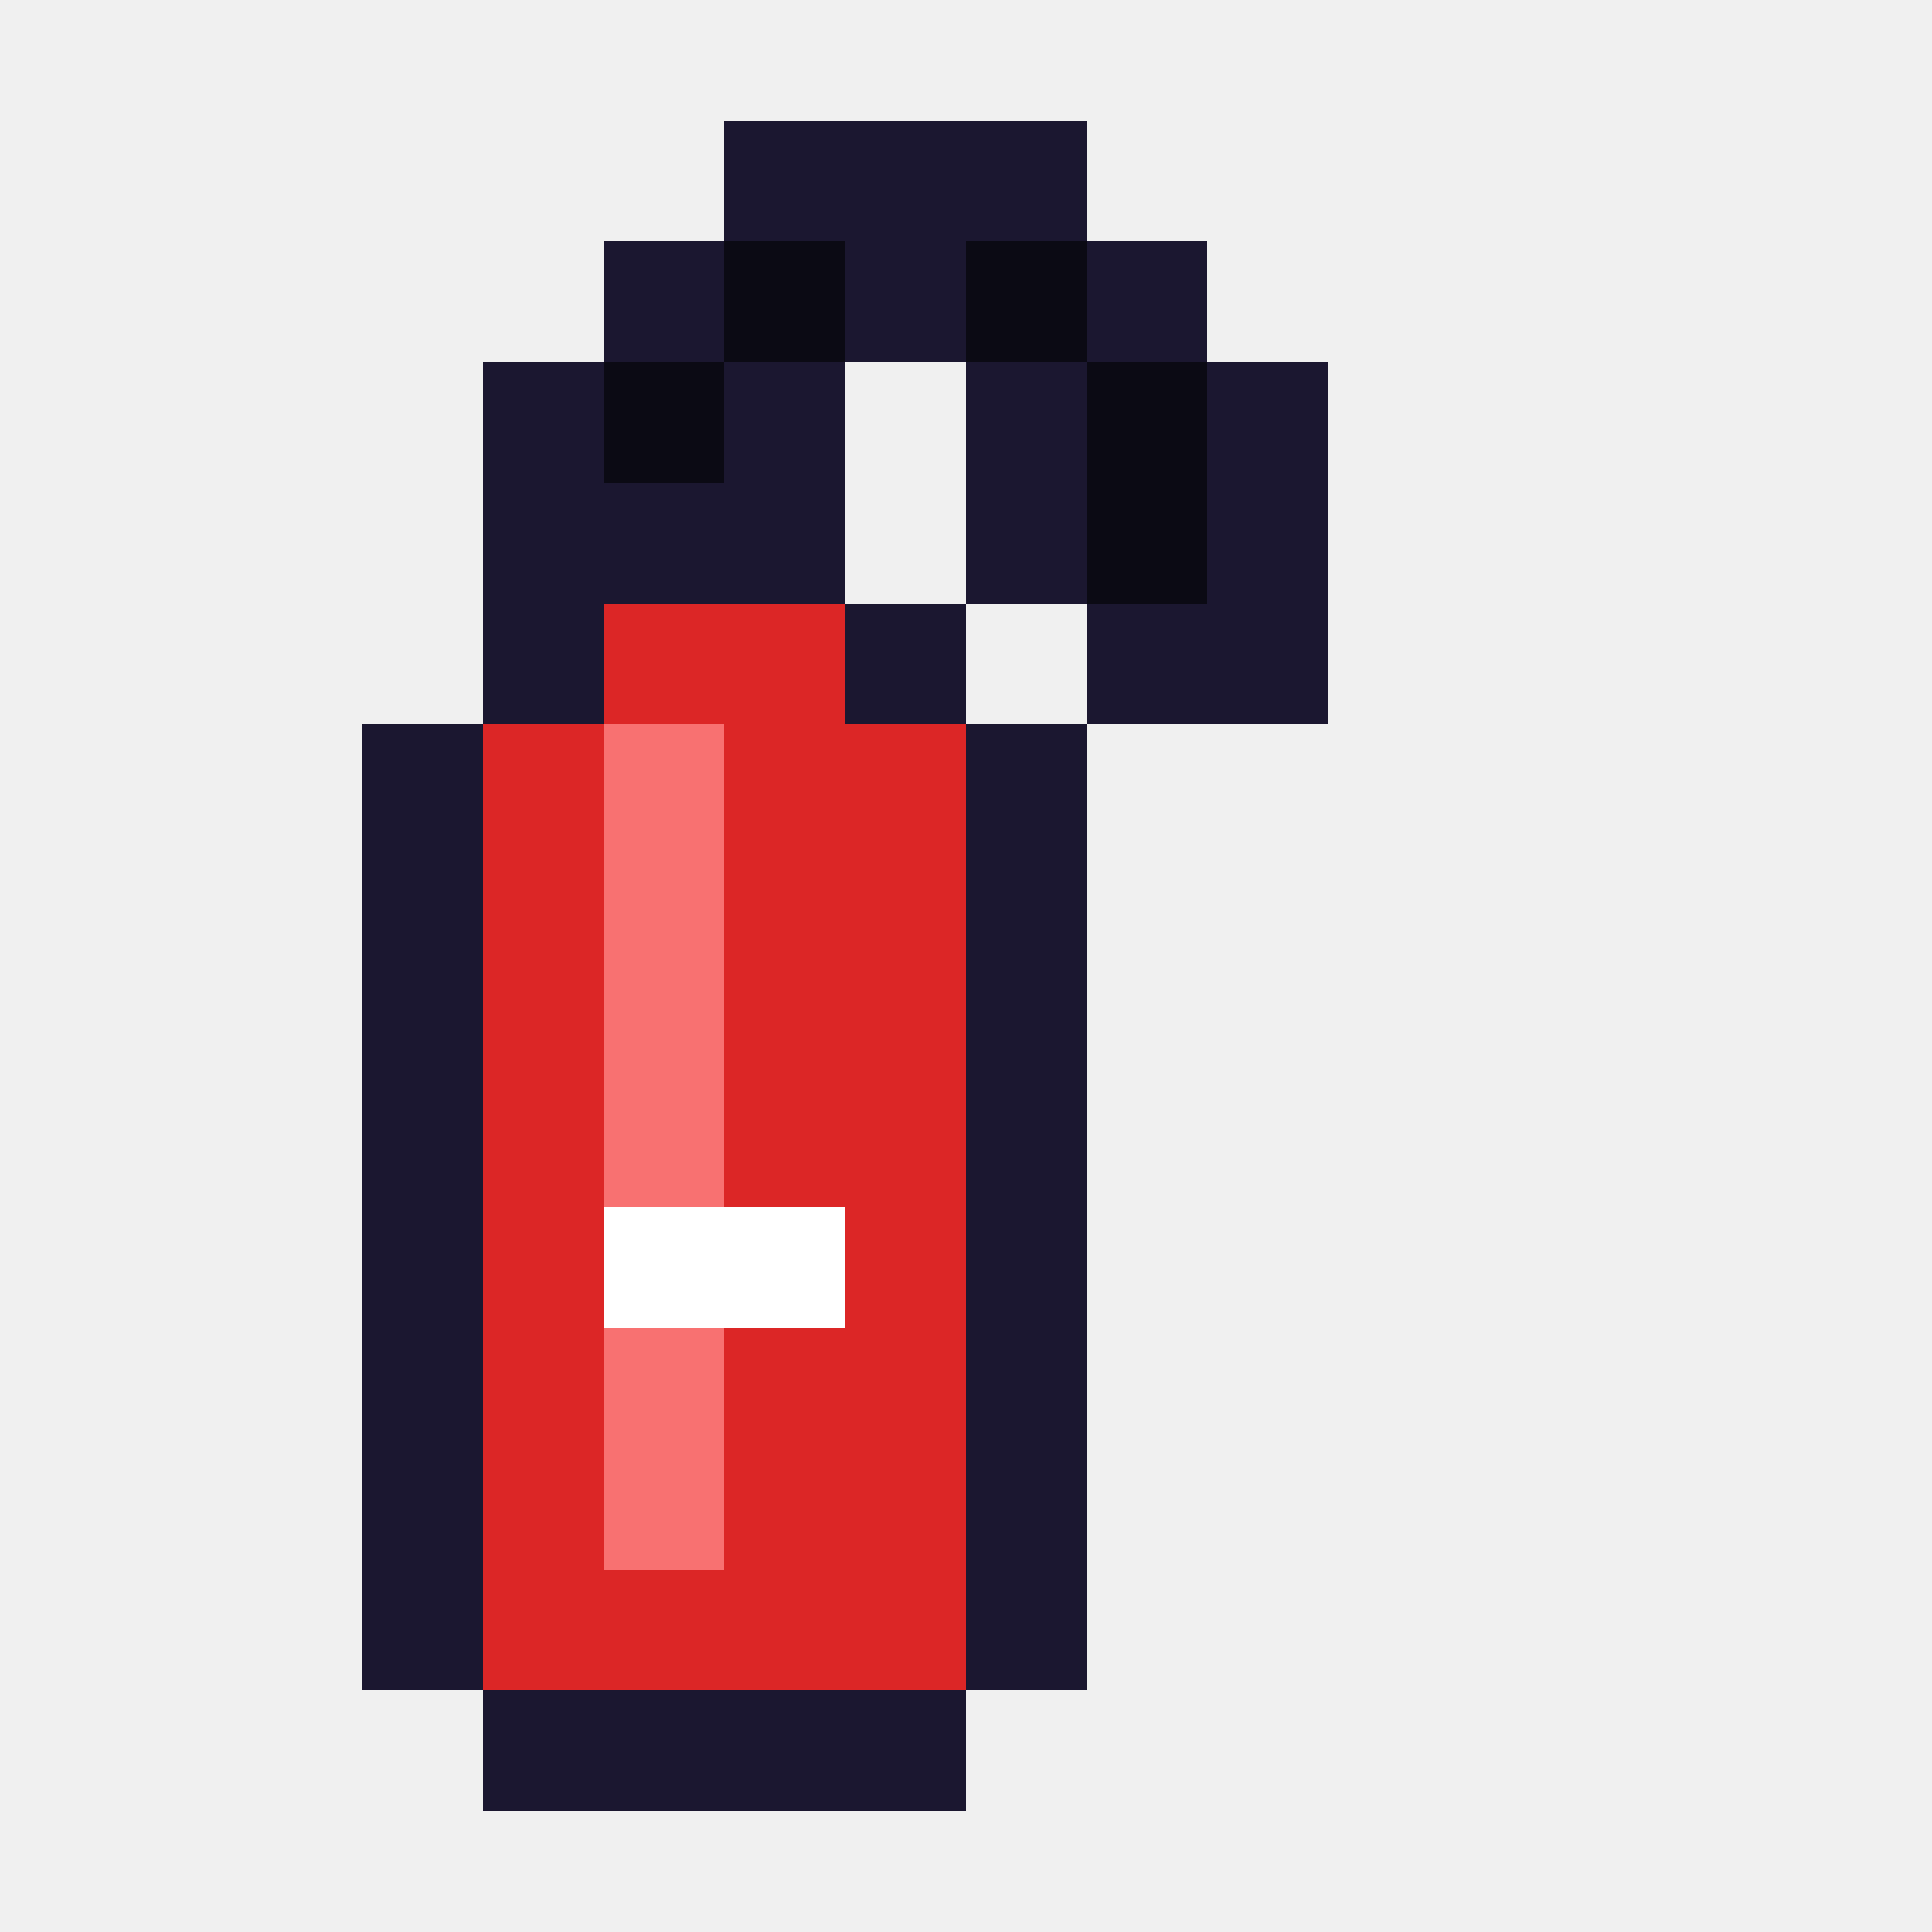
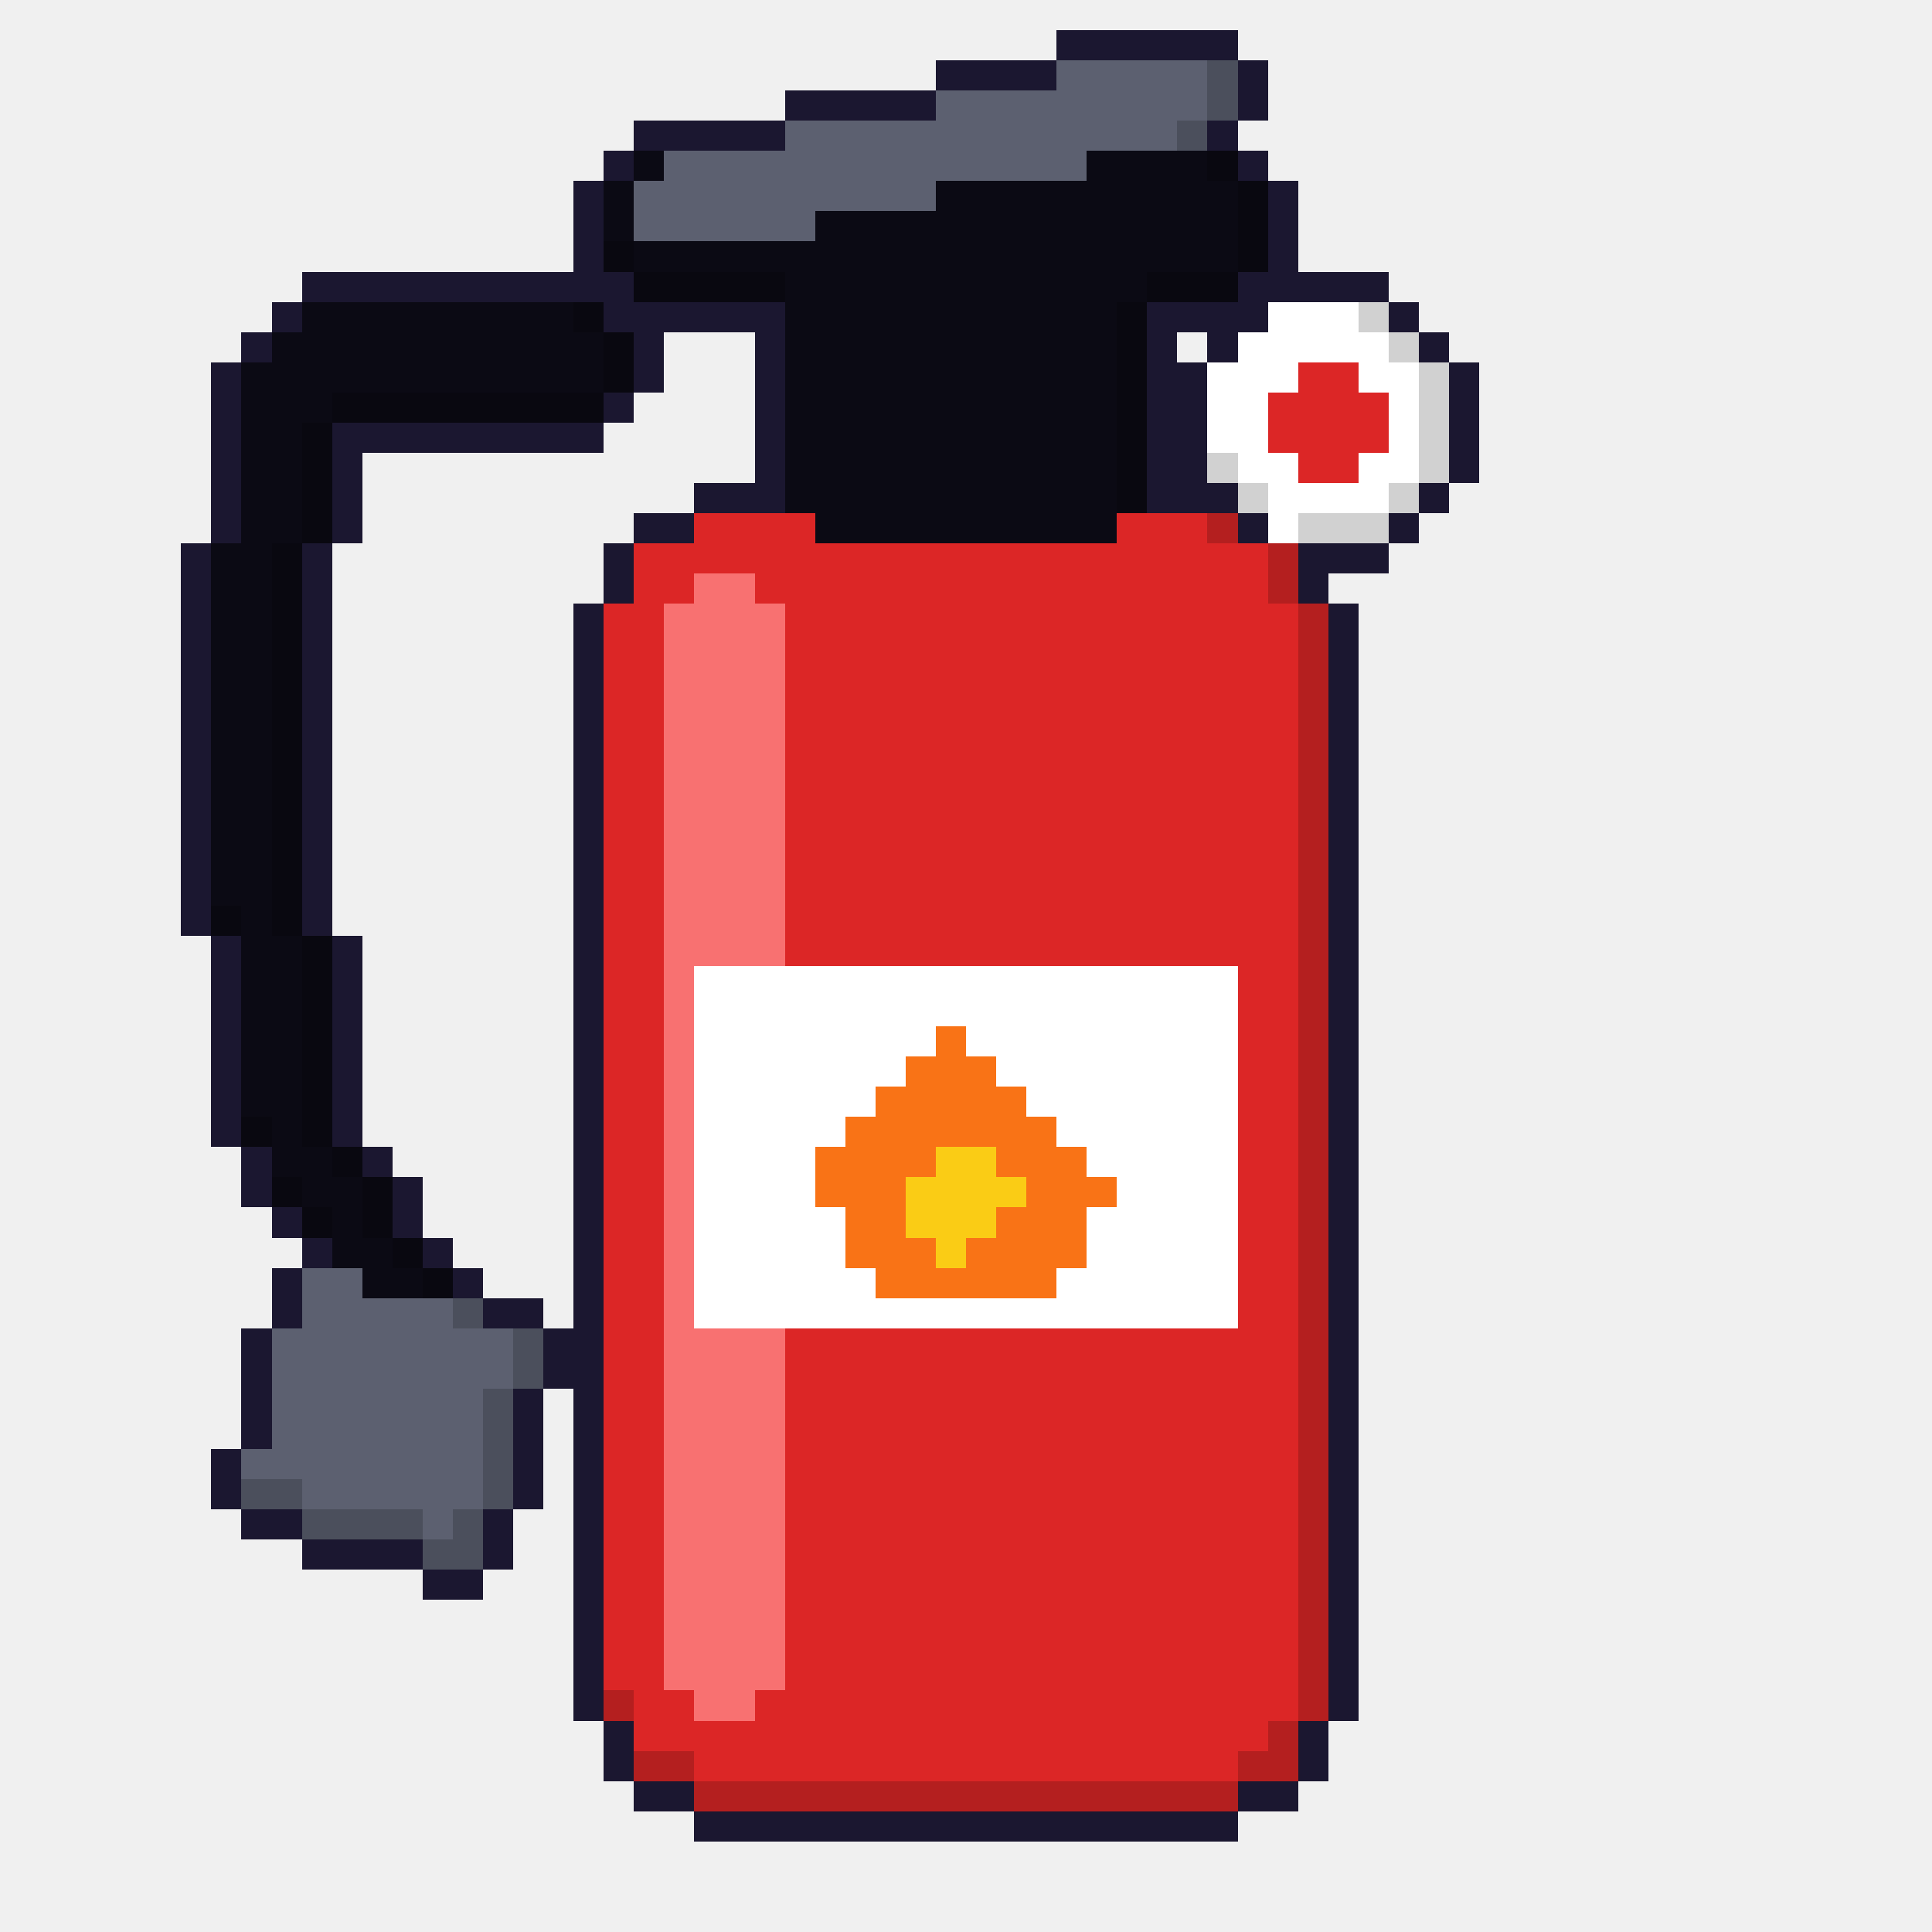
- <svg xmlns="http://www.w3.org/2000/svg" viewBox="0 0 16 16" shape-rendering="crispEdges">
-   <rect x="6" y="1" width="3" height="1" fill="#1b1730" />
-   <rect x="5" y="2" width="1" height="1" fill="#1b1730" />
-   <rect x="6" y="2" width="1" height="1" fill="#0b0a14" />
-   <rect x="7" y="2" width="1" height="1" fill="#1b1730" />
-   <rect x="8" y="2" width="1" height="1" fill="#0b0a14" />
-   <rect x="9" y="2" width="1" height="1" fill="#1b1730" />
-   <rect x="4" y="3" width="1" height="1" fill="#1b1730" />
-   <rect x="5" y="3" width="1" height="1" fill="#0b0a14" />
-   <rect x="6" y="3" width="1" height="1" fill="#1b1730" />
-   <rect x="8" y="3" width="1" height="1" fill="#1b1730" />
-   <rect x="9" y="3" width="1" height="1" fill="#0b0a14" />
-   <rect x="10" y="3" width="1" height="1" fill="#1b1730" />
-   <rect x="4" y="4" width="3" height="1" fill="#1b1730" />
-   <rect x="8" y="4" width="1" height="1" fill="#1b1730" />
-   <rect x="9" y="4" width="1" height="1" fill="#0b0a14" />
-   <rect x="10" y="4" width="1" height="1" fill="#1b1730" />
-   <rect x="4" y="5" width="1" height="1" fill="#1b1730" />
-   <rect x="5" y="5" width="2" height="1" fill="#dc2626" />
-   <rect x="7" y="5" width="1" height="1" fill="#1b1730" />
-   <rect x="9" y="5" width="2" height="1" fill="#1b1730" />
-   <rect x="3" y="6" width="1" height="1" fill="#1b1730" />
-   <rect x="4" y="6" width="1" height="1" fill="#dc2626" />
-   <rect x="5" y="6" width="1" height="1" fill="#f87171" />
-   <rect x="6" y="6" width="2" height="1" fill="#dc2626" />
-   <rect x="8" y="6" width="1" height="1" fill="#1b1730" />
-   <rect x="3" y="7" width="1" height="1" fill="#1b1730" />
-   <rect x="4" y="7" width="1" height="1" fill="#dc2626" />
-   <rect x="5" y="7" width="1" height="1" fill="#f87171" />
-   <rect x="6" y="7" width="2" height="1" fill="#dc2626" />
-   <rect x="8" y="7" width="1" height="1" fill="#1b1730" />
-   <rect x="3" y="8" width="1" height="1" fill="#1b1730" />
-   <rect x="4" y="8" width="1" height="1" fill="#dc2626" />
-   <rect x="5" y="8" width="1" height="1" fill="#f87171" />
-   <rect x="6" y="8" width="2" height="1" fill="#dc2626" />
-   <rect x="8" y="8" width="1" height="1" fill="#1b1730" />
-   <rect x="3" y="9" width="1" height="1" fill="#1b1730" />
-   <rect x="4" y="9" width="1" height="1" fill="#dc2626" />
-   <rect x="5" y="9" width="1" height="1" fill="#f87171" />
-   <rect x="6" y="9" width="2" height="1" fill="#dc2626" />
-   <rect x="8" y="9" width="1" height="1" fill="#1b1730" />
-   <rect x="3" y="10" width="1" height="1" fill="#1b1730" />
-   <rect x="4" y="10" width="1" height="1" fill="#dc2626" />
-   <rect x="5" y="10" width="2" height="1" fill="#ffffff" />
-   <rect x="7" y="10" width="1" height="1" fill="#dc2626" />
-   <rect x="8" y="10" width="1" height="1" fill="#1b1730" />
-   <rect x="3" y="11" width="1" height="1" fill="#1b1730" />
-   <rect x="4" y="11" width="1" height="1" fill="#dc2626" />
-   <rect x="5" y="11" width="1" height="1" fill="#f87171" />
-   <rect x="6" y="11" width="2" height="1" fill="#dc2626" />
+ <svg xmlns="http://www.w3.org/2000/svg" viewBox="0 0 64 64" shape-rendering="crispEdges">
+   <rect x="35" y="1" width="6" height="1" fill="#1b1730" />
+   <rect x="31" y="2" width="4" height="1" fill="#1b1730" />
+   <rect x="35" y="2" width="5" height="1" fill="#5c6070" />
+   <rect x="40" y="2" width="1" height="2" fill="#4b4f5c" />
+   <rect x="41" y="2" width="1" height="2" fill="#1b1730" />
+   <rect x="26" y="3" width="5" height="1" fill="#1b1730" />
+   <rect x="31" y="3" width="9" height="1" fill="#5c6070" />
+   <rect x="21" y="4" width="5" height="1" fill="#1b1730" />
+   <rect x="26" y="4" width="13" height="1" fill="#5c6070" />
+   <rect x="39" y="4" width="1" height="1" fill="#4b4f5c" />
+   <rect x="40" y="4" width="1" height="1" fill="#1b1730" />
+   <rect x="20" y="5" width="1" height="1" fill="#1b1730" />
+   <rect x="21" y="5" width="1" height="1" fill="#0b0a14" />
+   <rect x="22" y="5" width="14" height="1" fill="#5c6070" />
+   <rect x="36" y="5" width="4" height="1" fill="#0b0a14" />
+   <rect x="40" y="5" width="1" height="1" fill="#090810" />
+   <rect x="41" y="5" width="1" height="1" fill="#1b1730" />
+   <rect x="19" y="6" width="1" height="3" fill="#1b1730" />
+   <rect x="20" y="6" width="1" height="2" fill="#0b0a14" />
+   <rect x="21" y="6" width="10" height="1" fill="#5c6070" />
+   <rect x="31" y="6" width="10" height="1" fill="#0b0a14" />
+   <rect x="41" y="6" width="1" height="3" fill="#090810" />
+   <rect x="42" y="6" width="1" height="3" fill="#1b1730" />
+   <rect x="21" y="7" width="6" height="1" fill="#5c6070" />
+   <rect x="27" y="7" width="14" height="1" fill="#0b0a14" />
+   <rect x="20" y="8" width="1" height="1" fill="#090810" />
+   <rect x="21" y="8" width="20" height="1" fill="#0b0a14" />
+   <rect x="10" y="9" width="11" height="1" fill="#1b1730" />
+   <rect x="21" y="9" width="5" height="1" fill="#090810" />
+   <rect x="26" y="9" width="12" height="1" fill="#0b0a14" />
+   <rect x="38" y="9" width="3" height="1" fill="#090810" />
+   <rect x="41" y="9" width="5" height="1" fill="#1b1730" />
+   <rect x="9" y="10" width="1" height="1" fill="#1b1730" />
+   <rect x="10" y="10" width="9" height="1" fill="#0b0a14" />
+   <rect x="19" y="10" width="1" height="1" fill="#090810" />
+   <rect x="20" y="10" width="6" height="1" fill="#1b1730" />
+   <rect x="26" y="10" width="11" height="7" fill="#0b0a14" />
+   <rect x="37" y="10" width="1" height="7" fill="#090810" />
+   <rect x="38" y="10" width="4" height="1" fill="#1b1730" />
+   <rect x="42" y="10" width="3" height="1" fill="#ffffff" />
+   <rect x="45" y="10" width="1" height="1" fill="#d1d1d1" />
+   <rect x="46" y="10" width="1" height="1" fill="#1b1730" />
  <rect x="8" y="11" width="1" height="1" fill="#1b1730" />
-   <rect x="3" y="12" width="1" height="1" fill="#1b1730" />
-   <rect x="4" y="12" width="1" height="1" fill="#dc2626" />
-   <rect x="5" y="12" width="1" height="1" fill="#f87171" />
-   <rect x="6" y="12" width="2" height="1" fill="#dc2626" />
-   <rect x="8" y="12" width="1" height="1" fill="#1b1730" />
-   <rect x="3" y="13" width="1" height="1" fill="#1b1730" />
-   <rect x="4" y="13" width="4" height="1" fill="#dc2626" />
-   <rect x="8" y="13" width="1" height="1" fill="#1b1730" />
-   <rect x="4" y="14" width="4" height="1" fill="#1b1730" />
+   <rect x="9" y="11" width="11" height="1" fill="#0b0a14" />
+   <rect x="20" y="11" width="1" height="2" fill="#090810" />
+   <rect x="21" y="11" width="1" height="2" fill="#1b1730" />
+   <rect x="25" y="11" width="1" height="5" fill="#1b1730" />
+   <rect x="38" y="11" width="1" height="1" fill="#1b1730" />
+   <rect x="40" y="11" width="1" height="1" fill="#1b1730" />
+   <rect x="41" y="11" width="5" height="1" fill="#ffffff" />
+   <rect x="46" y="11" width="1" height="1" fill="#d1d1d1" />
+   <rect x="47" y="11" width="1" height="1" fill="#1b1730" />
+   <rect x="7" y="12" width="1" height="6" fill="#1b1730" />
+   <rect x="8" y="12" width="12" height="1" fill="#0b0a14" />
+   <rect x="38" y="12" width="2" height="4" fill="#1b1730" />
+   <rect x="40" y="12" width="3" height="1" fill="#ffffff" />
+   <rect x="43" y="12" width="2" height="1" fill="#dc2626" />
+   <rect x="45" y="12" width="2" height="1" fill="#ffffff" />
+   <rect x="47" y="12" width="1" height="4" fill="#d1d1d1" />
+   <rect x="48" y="12" width="1" height="4" fill="#1b1730" />
+   <rect x="8" y="13" width="3" height="1" fill="#0b0a14" />
+   <rect x="11" y="13" width="9" height="1" fill="#090810" />
+   <rect x="20" y="13" width="1" height="1" fill="#1b1730" />
+   <rect x="40" y="13" width="2" height="2" fill="#ffffff" />
+   <rect x="42" y="13" width="4" height="2" fill="#dc2626" />
+   <rect x="46" y="13" width="1" height="2" fill="#ffffff" />
+   <rect x="8" y="14" width="2" height="4" fill="#0b0a14" />
+   <rect x="10" y="14" width="1" height="4" fill="#090810" />
+   <rect x="11" y="14" width="9" height="1" fill="#1b1730" />
+   <rect x="11" y="15" width="1" height="3" fill="#1b1730" />
+   <rect x="40" y="15" width="1" height="1" fill="#d1d1d1" />
+   <rect x="41" y="15" width="2" height="1" fill="#ffffff" />
+   <rect x="43" y="15" width="2" height="1" fill="#dc2626" />
+   <rect x="45" y="15" width="2" height="1" fill="#ffffff" />
+   <rect x="23" y="16" width="3" height="1" fill="#1b1730" />
+   <rect x="38" y="16" width="3" height="1" fill="#1b1730" />
+   <rect x="41" y="16" width="1" height="1" fill="#d1d1d1" />
+   <rect x="42" y="16" width="4" height="1" fill="#ffffff" />
+   <rect x="46" y="16" width="1" height="1" fill="#d1d1d1" />
+   <rect x="47" y="16" width="1" height="1" fill="#1b1730" />
+   <rect x="21" y="17" width="2" height="1" fill="#1b1730" />
+   <rect x="23" y="17" width="4" height="1" fill="#dc2626" />
+   <rect x="27" y="17" width="10" height="1" fill="#0b0a14" />
+   <rect x="37" y="17" width="3" height="1" fill="#dc2626" />
+   <rect x="40" y="17" width="1" height="1" fill="#b41f1f" />
+   <rect x="41" y="17" width="1" height="1" fill="#1b1730" />
+   <rect x="42" y="17" width="1" height="1" fill="#ffffff" />
+   <rect x="43" y="17" width="3" height="1" fill="#d1d1d1" />
+   <rect x="46" y="17" width="1" height="1" fill="#1b1730" />
+   <rect x="6" y="18" width="1" height="13" fill="#1b1730" />
+   <rect x="7" y="18" width="2" height="12" fill="#0b0a14" />
+   <rect x="9" y="18" width="1" height="13" fill="#090810" />
+   <rect x="10" y="18" width="1" height="13" fill="#1b1730" />
+   <rect x="20" y="18" width="1" height="2" fill="#1b1730" />
+   <rect x="21" y="18" width="21" height="1" fill="#dc2626" />
+   <rect x="42" y="18" width="1" height="2" fill="#b41f1f" />
+   <rect x="43" y="18" width="3" height="1" fill="#1b1730" />
+   <rect x="21" y="19" width="2" height="1" fill="#dc2626" />
+   <rect x="23" y="19" width="2" height="1" fill="#f87171" />
+   <rect x="25" y="19" width="17" height="1" fill="#dc2626" />
+   <rect x="43" y="19" width="1" height="1" fill="#1b1730" />
+   <rect x="19" y="20" width="1" height="24" fill="#1b1730" />
+   <rect x="20" y="20" width="2" height="36" fill="#dc2626" />
+   <rect x="22" y="20" width="4" height="12" fill="#f87171" />
+   <rect x="26" y="20" width="17" height="12" fill="#dc2626" />
+   <rect x="43" y="20" width="1" height="37" fill="#b41f1f" />
+   <rect x="44" y="20" width="1" height="37" fill="#1b1730" />
+   <rect x="7" y="30" width="1" height="1" fill="#090810" />
+   <rect x="8" y="30" width="1" height="1" fill="#0b0a14" />
+   <rect x="7" y="31" width="1" height="7" fill="#1b1730" />
+   <rect x="8" y="31" width="2" height="6" fill="#0b0a14" />
+   <rect x="10" y="31" width="1" height="7" fill="#090810" />
+   <rect x="11" y="31" width="1" height="7" fill="#1b1730" />
+   <rect x="22" y="32" width="1" height="12" fill="#f87171" />
+   <rect x="23" y="32" width="18" height="2" fill="#ffffff" />
+   <rect x="41" y="32" width="2" height="12" fill="#dc2626" />
+   <rect x="23" y="34" width="8" height="1" fill="#ffffff" />
+   <rect x="31" y="34" width="1" height="1" fill="#f97316" />
+   <rect x="32" y="34" width="9" height="1" fill="#ffffff" />
+   <rect x="23" y="35" width="7" height="1" fill="#ffffff" />
+   <rect x="30" y="35" width="3" height="1" fill="#f97316" />
+   <rect x="33" y="35" width="8" height="1" fill="#ffffff" />
+   <rect x="23" y="36" width="6" height="1" fill="#ffffff" />
+   <rect x="29" y="36" width="5" height="1" fill="#f97316" />
+   <rect x="34" y="36" width="7" height="1" fill="#ffffff" />
+   <rect x="8" y="37" width="1" height="1" fill="#090810" />
+   <rect x="9" y="37" width="1" height="1" fill="#0b0a14" />
+   <rect x="23" y="37" width="5" height="1" fill="#ffffff" />
+   <rect x="28" y="37" width="7" height="1" fill="#f97316" />
+   <rect x="35" y="37" width="6" height="1" fill="#ffffff" />
+   <rect x="8" y="38" width="1" height="2" fill="#1b1730" />
+   <rect x="9" y="38" width="2" height="1" fill="#0b0a14" />
+   <rect x="11" y="38" width="1" height="1" fill="#090810" />
+   <rect x="12" y="38" width="1" height="1" fill="#1b1730" />
+   <rect x="23" y="38" width="4" height="2" fill="#ffffff" />
+   <rect x="27" y="38" width="4" height="1" fill="#f97316" />
+   <rect x="31" y="38" width="2" height="1" fill="#facc15" />
+   <rect x="33" y="38" width="3" height="1" fill="#f97316" />
+   <rect x="36" y="38" width="5" height="1" fill="#ffffff" />
+   <rect x="9" y="39" width="1" height="1" fill="#090810" />
+   <rect x="10" y="39" width="2" height="1" fill="#0b0a14" />
+   <rect x="12" y="39" width="1" height="2" fill="#090810" />
+   <rect x="13" y="39" width="1" height="2" fill="#1b1730" />
+   <rect x="27" y="39" width="3" height="1" fill="#f97316" />
+   <rect x="30" y="39" width="4" height="1" fill="#facc15" />
+   <rect x="34" y="39" width="3" height="1" fill="#f97316" />
+   <rect x="37" y="39" width="4" height="1" fill="#ffffff" />
+   <rect x="9" y="40" width="1" height="1" fill="#1b1730" />
+   <rect x="10" y="40" width="1" height="1" fill="#090810" />
+   <rect x="11" y="40" width="1" height="1" fill="#0b0a14" />
+   <rect x="23" y="40" width="5" height="2" fill="#ffffff" />
+   <rect x="28" y="40" width="2" height="1" fill="#f97316" />
+   <rect x="30" y="40" width="3" height="1" fill="#facc15" />
+   <rect x="33" y="40" width="3" height="1" fill="#f97316" />
+   <rect x="36" y="40" width="5" height="2" fill="#ffffff" />
+   <rect x="10" y="41" width="1" height="1" fill="#1b1730" />
+   <rect x="11" y="41" width="2" height="1" fill="#0b0a14" />
+   <rect x="13" y="41" width="1" height="1" fill="#090810" />
+   <rect x="14" y="41" width="1" height="1" fill="#1b1730" />
+   <rect x="28" y="41" width="3" height="1" fill="#f97316" />
+   <rect x="31" y="41" width="1" height="1" fill="#facc15" />
+   <rect x="32" y="41" width="4" height="1" fill="#f97316" />
+   <rect x="9" y="42" width="1" height="2" fill="#1b1730" />
+   <rect x="10" y="42" width="2" height="1" fill="#5c6070" />
+   <rect x="12" y="42" width="2" height="1" fill="#0b0a14" />
+   <rect x="14" y="42" width="1" height="1" fill="#090810" />
+   <rect x="15" y="42" width="1" height="1" fill="#1b1730" />
+   <rect x="23" y="42" width="6" height="1" fill="#ffffff" />
+   <rect x="29" y="42" width="6" height="1" fill="#f97316" />
+   <rect x="35" y="42" width="6" height="1" fill="#ffffff" />
+   <rect x="10" y="43" width="5" height="1" fill="#5c6070" />
+   <rect x="15" y="43" width="1" height="1" fill="#4b4f5c" />
+   <rect x="16" y="43" width="2" height="1" fill="#1b1730" />
+   <rect x="23" y="43" width="18" height="1" fill="#ffffff" />
+   <rect x="8" y="44" width="1" height="4" fill="#1b1730" />
+   <rect x="9" y="44" width="8" height="2" fill="#5c6070" />
+   <rect x="17" y="44" width="1" height="2" fill="#4b4f5c" />
+   <rect x="18" y="44" width="2" height="2" fill="#1b1730" />
+   <rect x="22" y="44" width="4" height="12" fill="#f87171" />
+   <rect x="26" y="44" width="17" height="12" fill="#dc2626" />
+   <rect x="9" y="46" width="7" height="2" fill="#5c6070" />
+   <rect x="16" y="46" width="1" height="4" fill="#4b4f5c" />
+   <rect x="17" y="46" width="1" height="4" fill="#1b1730" />
+   <rect x="19" y="46" width="1" height="11" fill="#1b1730" />
+   <rect x="7" y="48" width="1" height="2" fill="#1b1730" />
+   <rect x="8" y="48" width="8" height="1" fill="#5c6070" />
+   <rect x="8" y="49" width="2" height="1" fill="#4b4f5c" />
+   <rect x="10" y="49" width="6" height="1" fill="#5c6070" />
+   <rect x="8" y="50" width="2" height="1" fill="#1b1730" />
+   <rect x="10" y="50" width="4" height="1" fill="#4b4f5c" />
+   <rect x="14" y="50" width="1" height="1" fill="#5c6070" />
+   <rect x="15" y="50" width="1" height="1" fill="#4b4f5c" />
+   <rect x="16" y="50" width="1" height="2" fill="#1b1730" />
+   <rect x="10" y="51" width="4" height="1" fill="#1b1730" />
+   <rect x="14" y="51" width="2" height="1" fill="#4b4f5c" />
+   <rect x="14" y="52" width="2" height="1" fill="#1b1730" />
+   <rect x="20" y="56" width="1" height="1" fill="#b41f1f" />
+   <rect x="21" y="56" width="2" height="1" fill="#dc2626" />
+   <rect x="23" y="56" width="2" height="1" fill="#f87171" />
+   <rect x="25" y="56" width="18" height="1" fill="#dc2626" />
+   <rect x="20" y="57" width="1" height="2" fill="#1b1730" />
+   <rect x="21" y="57" width="21" height="1" fill="#dc2626" />
+   <rect x="42" y="57" width="1" height="1" fill="#b41f1f" />
+   <rect x="43" y="57" width="1" height="2" fill="#1b1730" />
+   <rect x="21" y="58" width="2" height="1" fill="#b41f1f" />
+   <rect x="23" y="58" width="18" height="1" fill="#dc2626" />
+   <rect x="41" y="58" width="2" height="1" fill="#b41f1f" />
+   <rect x="21" y="59" width="2" height="1" fill="#1b1730" />
+   <rect x="23" y="59" width="18" height="1" fill="#b41f1f" />
+   <rect x="41" y="59" width="2" height="1" fill="#1b1730" />
+   <rect x="23" y="60" width="18" height="1" fill="#1b1730" />
</svg>
